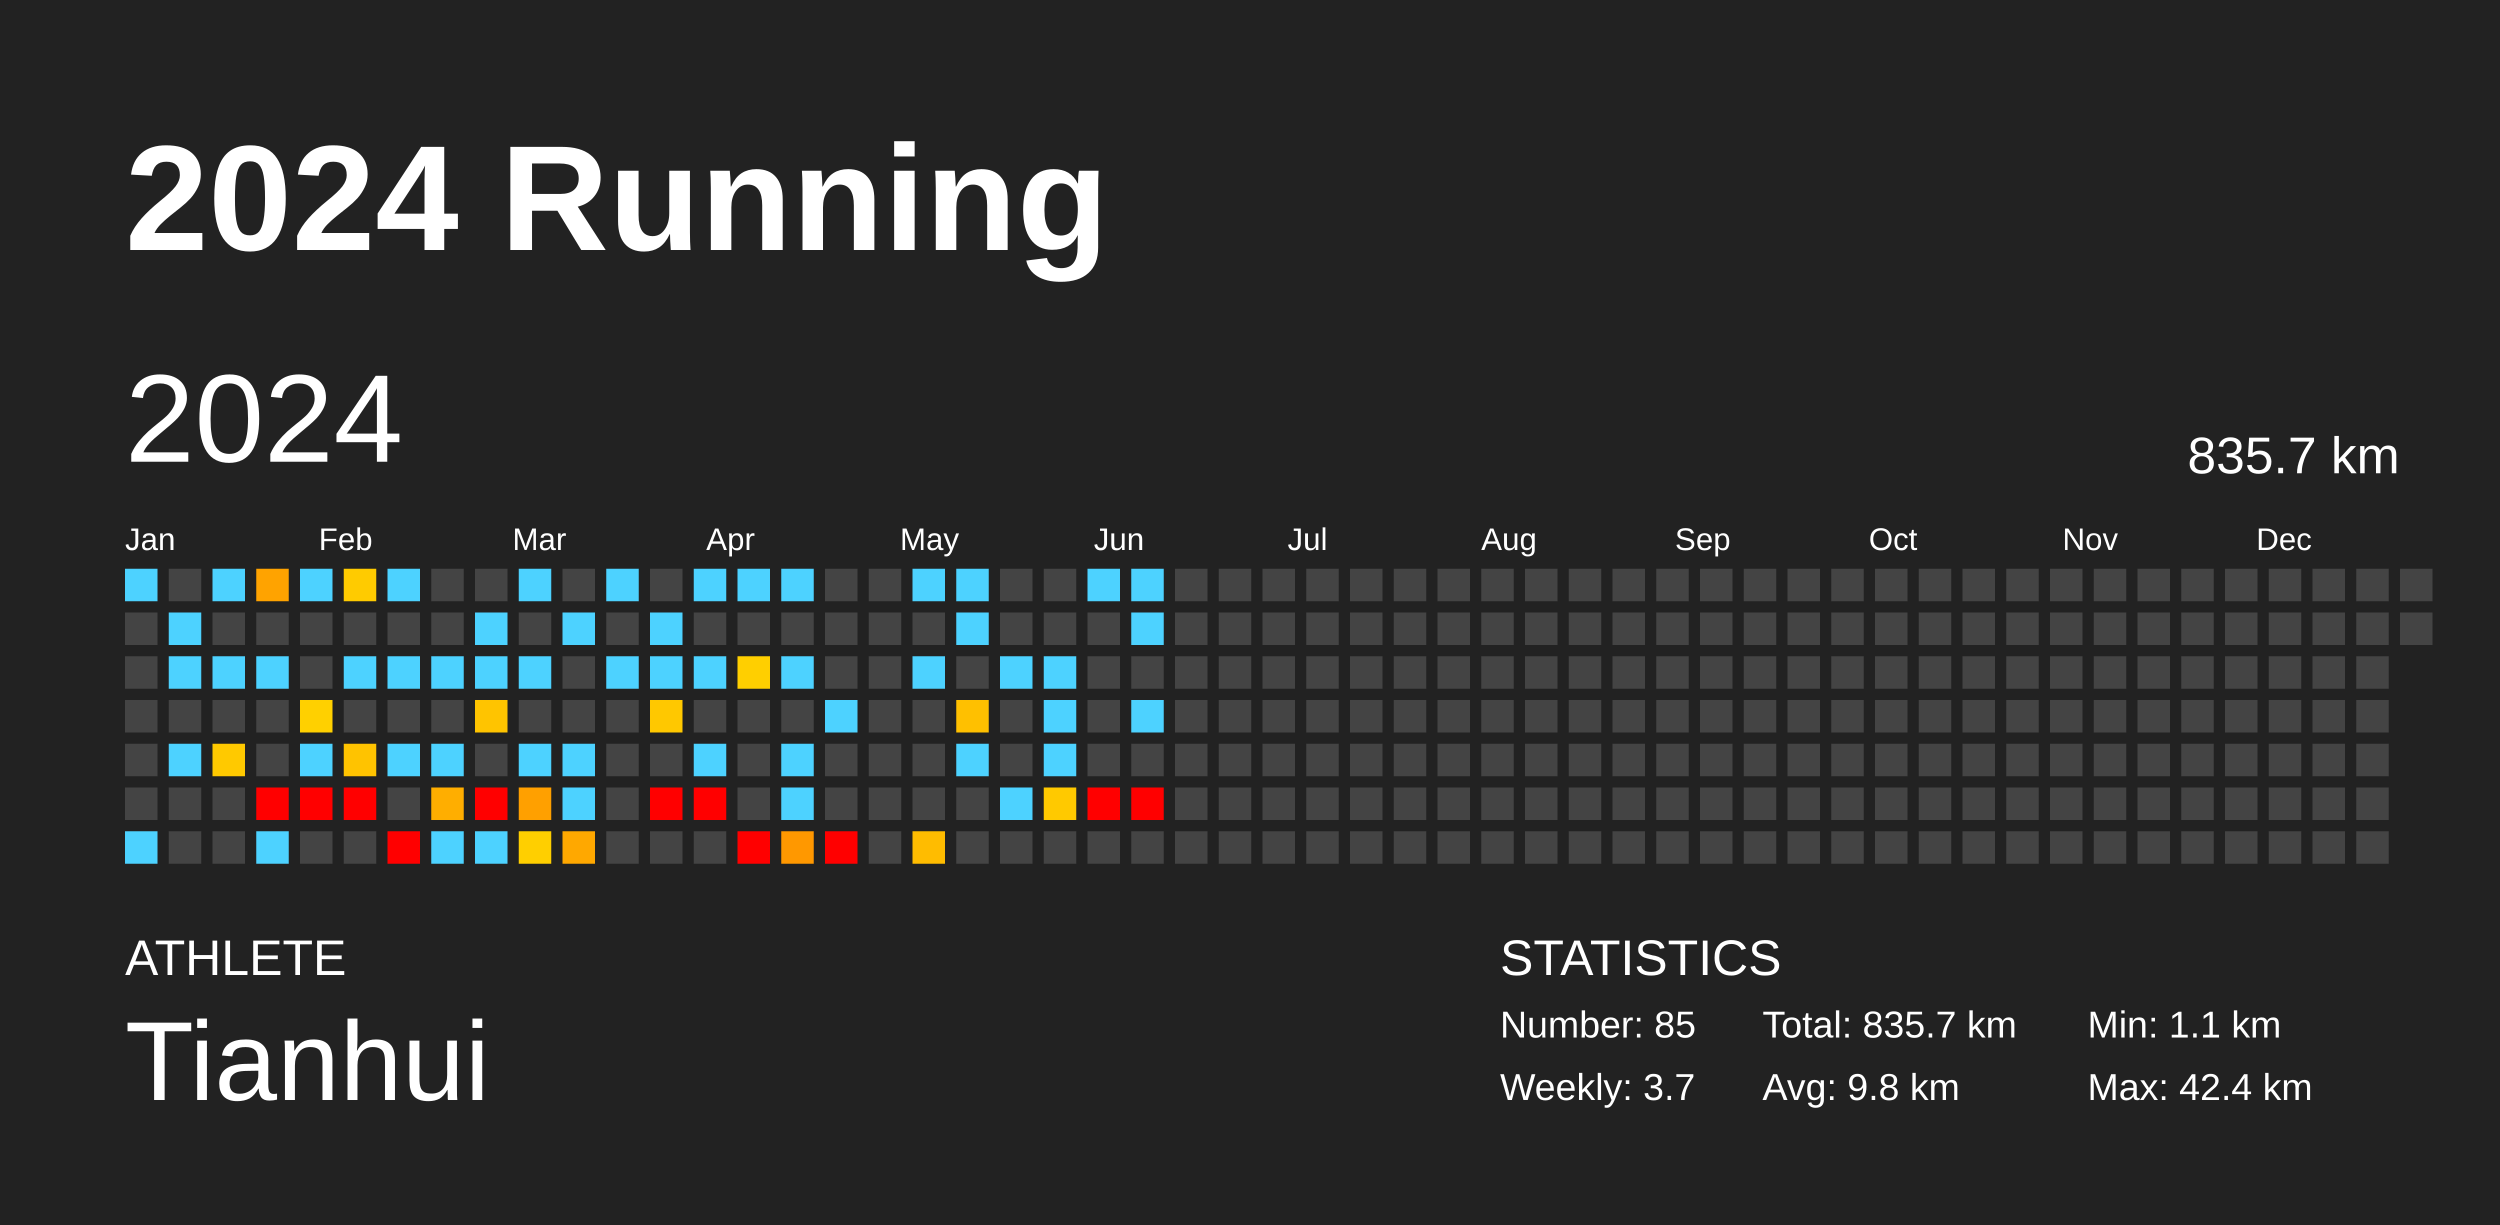
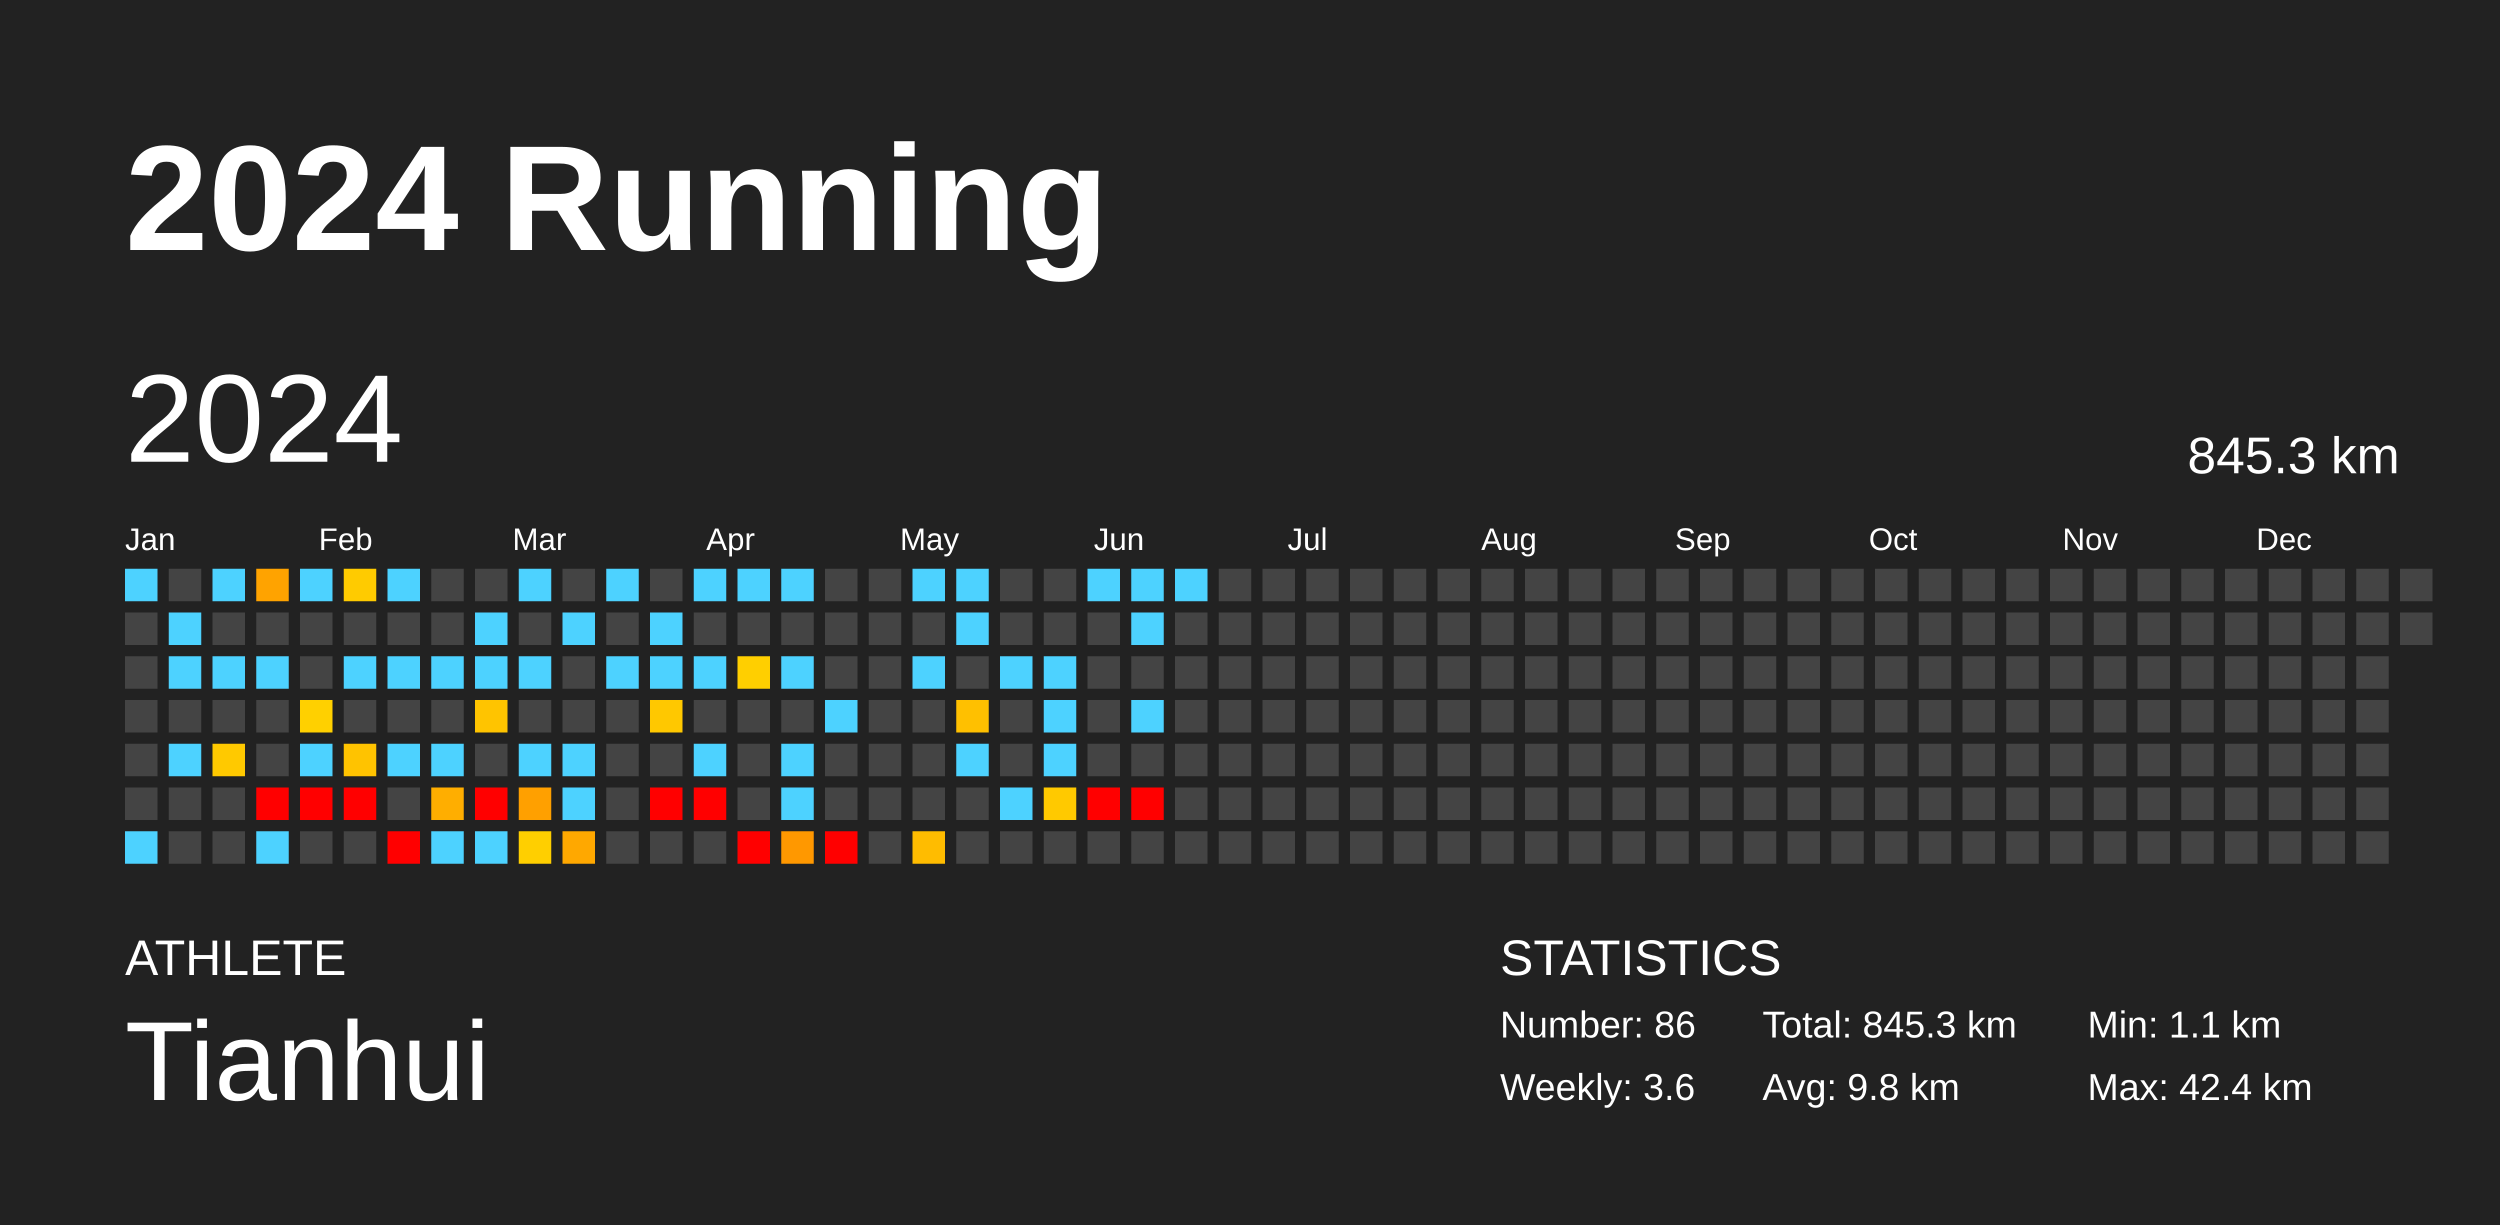
<svg xmlns="http://www.w3.org/2000/svg" baseProfile="full" height="98mm" version="1.1" viewBox="0,0,200,98" width="200mm">
  <defs />
  <rect fill="#222222" height="98" width="200" x="0" y="0" />
  <text fill="#FFFFFF" style="font-size:12px; font-family:Arial; font-weight:bold;" x="10" y="20">2024 Running</text>
  <text fill="#FFFFFF" style="font-size:4px; font-family:Arial" x="10" y="78">ATHLETE</text>
  <text fill="#FFFFFF" style="font-size:9px; font-family:Arial" x="10" y="88">Tianhui</text>
  <text fill="#FFFFFF" style="font-size:4px; font-family:Arial" x="120" y="78">STATISTICS</text>
-   <text fill="#FFFFFF" style="font-size:3px; font-family:Arial" x="120" y="83">Number: 85</text>
-   <text fill="#FFFFFF" style="font-size:3px; font-family:Arial" x="120" y="88">Weekly: 3.7</text>
-   <text fill="#FFFFFF" style="font-size:3px; font-family:Arial" x="141" y="83">Total: 835.7 km</text>
+   <text fill="#FFFFFF" style="font-size:3px; font-family:Arial" x="120" y="83">Number: 86</text>
+   <text fill="#FFFFFF" style="font-size:3px; font-family:Arial" x="120" y="88">Weekly: 3.6</text>
+   <text fill="#FFFFFF" style="font-size:3px; font-family:Arial" x="141" y="83">Total: 845.3 km</text>
  <text fill="#FFFFFF" style="font-size:3px; font-family:Arial" x="141" y="88">Avg: 9.8 km</text>
  <text fill="#FFFFFF" style="font-size:3px; font-family:Arial" x="167" y="83">Min: 1.1 km</text>
  <text fill="#FFFFFF" style="font-size:3px; font-family:Arial" x="167" y="88">Max: 42.4 km</text>
  <text dominant-baseline="hanging" fill="#FFFFFF" style="font-size:10.0px; font-family:Arial;" x="10" y="30">2024</text>
-   <text dominant-baseline="hanging" fill="#FFFFFF" style="font-size:4.125px; font-family:Arial;" x="175" y="35">835.7 km</text>
+   <text dominant-baseline="hanging" fill="#FFFFFF" style="font-size:4.125px; font-family:Arial;" x="175" y="35">845.3 km</text>
  <text fill="#FFFFFF" style="font-size:2.5px; font-family:Arial" x="10.0" y="44">Jan</text>
  <text fill="#FFFFFF" style="font-size:2.5px; font-family:Arial" x="25.5" y="44">Feb</text>
  <text fill="#FFFFFF" style="font-size:2.5px; font-family:Arial" x="41.0" y="44">Mar</text>
  <text fill="#FFFFFF" style="font-size:2.5px; font-family:Arial" x="56.5" y="44">Apr</text>
  <text fill="#FFFFFF" style="font-size:2.5px; font-family:Arial" x="72.0" y="44">May</text>
  <text fill="#FFFFFF" style="font-size:2.5px; font-family:Arial" x="87.5" y="44">Jun</text>
  <text fill="#FFFFFF" style="font-size:2.5px; font-family:Arial" x="103.0" y="44">Jul</text>
  <text fill="#FFFFFF" style="font-size:2.5px; font-family:Arial" x="118.5" y="44">Aug</text>
  <text fill="#FFFFFF" style="font-size:2.5px; font-family:Arial" x="134.0" y="44">Sep</text>
  <text fill="#FFFFFF" style="font-size:2.5px; font-family:Arial" x="149.5" y="44">Oct</text>
  <text fill="#FFFFFF" style="font-size:2.5px; font-family:Arial" x="165.0" y="44">Nov</text>
  <text fill="#FFFFFF" style="font-size:2.5px; font-family:Arial" x="180.5" y="44">Dec</text>
  <rect fill="#4dd2ff" height="2.6" width="2.6" x="10.0" y="45.5" />
  <rect fill="#444444" height="2.6" width="2.6" x="10.0" y="49.0" />
  <rect fill="#444444" height="2.6" width="2.6" x="10.0" y="52.5" />
  <rect fill="#444444" height="2.6" width="2.6" x="10.0" y="56.0" />
  <rect fill="#444444" height="2.6" width="2.6" x="10.0" y="59.5" />
  <rect fill="#444444" height="2.6" width="2.6" x="10.0" y="63.0" />
  <rect fill="#4dd2ff" height="2.6" width="2.6" x="10.0" y="66.5" />
  <rect fill="#444444" height="2.6" width="2.6" x="13.5" y="45.5" />
  <rect fill="#4dd2ff" height="2.6" width="2.6" x="13.5" y="49.0" />
  <rect fill="#4dd2ff" height="2.6" width="2.6" x="13.5" y="52.5" />
  <rect fill="#444444" height="2.6" width="2.6" x="13.5" y="56.0" />
  <rect fill="#4dd2ff" height="2.6" width="2.6" x="13.5" y="59.5" />
  <rect fill="#444444" height="2.6" width="2.6" x="13.5" y="63.0" />
  <rect fill="#444444" height="2.6" width="2.6" x="13.5" y="66.5" />
  <rect fill="#4dd2ff" height="2.6" width="2.6" x="17.0" y="45.5" />
  <rect fill="#444444" height="2.6" width="2.6" x="17.0" y="49.0" />
  <rect fill="#4dd2ff" height="2.6" width="2.6" x="17.0" y="52.5" />
  <rect fill="#444444" height="2.6" width="2.6" x="17.0" y="56.0" />
  <rect fill="#ffc900" height="2.6" width="2.6" x="17.0" y="59.5" />
  <rect fill="#444444" height="2.6" width="2.6" x="17.0" y="63.0" />
  <rect fill="#444444" height="2.6" width="2.6" x="17.0" y="66.5" />
  <rect fill="#ffa300" height="2.6" width="2.6" x="20.5" y="45.5" />
  <rect fill="#444444" height="2.6" width="2.6" x="20.5" y="49.0" />
  <rect fill="#4dd2ff" height="2.6" width="2.6" x="20.5" y="52.5" />
  <rect fill="#444444" height="2.6" width="2.6" x="20.5" y="56.0" />
  <rect fill="#444444" height="2.6" width="2.6" x="20.5" y="59.5" />
  <rect fill="red" height="2.6" width="2.6" x="20.5" y="63.0" />
  <rect fill="#4dd2ff" height="2.6" width="2.6" x="20.5" y="66.5" />
  <rect fill="#4dd2ff" height="2.6" width="2.6" x="24.0" y="45.5" />
  <rect fill="#444444" height="2.6" width="2.6" x="24.0" y="49.0" />
  <rect fill="#444444" height="2.6" width="2.6" x="24.0" y="52.5" />
  <rect fill="#ffd000" height="2.6" width="2.6" x="24.0" y="56.0" />
  <rect fill="#4dd2ff" height="2.6" width="2.6" x="24.0" y="59.5" />
  <rect fill="red" height="2.6" width="2.6" x="24.0" y="63.0" />
  <rect fill="#444444" height="2.6" width="2.6" x="24.0" y="66.5" />
  <rect fill="#ffcb00" height="2.6" width="2.6" x="27.5" y="45.5" />
  <rect fill="#444444" height="2.6" width="2.6" x="27.5" y="49.0" />
  <rect fill="#4dd2ff" height="2.6" width="2.6" x="27.5" y="52.5" />
  <rect fill="#444444" height="2.6" width="2.6" x="27.5" y="56.0" />
  <rect fill="#ffc300" height="2.6" width="2.6" x="27.5" y="59.5" />
  <rect fill="red" height="2.6" width="2.6" x="27.5" y="63.0" />
  <rect fill="#444444" height="2.6" width="2.6" x="27.5" y="66.5" />
  <rect fill="#4dd2ff" height="2.6" width="2.6" x="31.0" y="45.5" />
  <rect fill="#444444" height="2.6" width="2.6" x="31.0" y="49.0" />
  <rect fill="#4dd2ff" height="2.6" width="2.6" x="31.0" y="52.5" />
  <rect fill="#444444" height="2.6" width="2.6" x="31.0" y="56.0" />
  <rect fill="#4dd2ff" height="2.6" width="2.6" x="31.0" y="59.5" />
  <rect fill="#444444" height="2.6" width="2.6" x="31.0" y="63.0" />
  <rect fill="red" height="2.6" width="2.6" x="31.0" y="66.5" />
  <rect fill="#444444" height="2.6" width="2.6" x="34.5" y="45.5" />
  <rect fill="#444444" height="2.6" width="2.6" x="34.5" y="49.0" />
  <rect fill="#4dd2ff" height="2.6" width="2.6" x="34.5" y="52.5" />
  <rect fill="#444444" height="2.6" width="2.6" x="34.5" y="56.0" />
  <rect fill="#4dd2ff" height="2.6" width="2.6" x="34.5" y="59.5" />
  <rect fill="#ffae00" height="2.6" width="2.6" x="34.5" y="63.0" />
  <rect fill="#4dd2ff" height="2.6" width="2.6" x="34.5" y="66.5" />
  <rect fill="#444444" height="2.6" width="2.6" x="38.0" y="45.5" />
  <rect fill="#4dd2ff" height="2.6" width="2.6" x="38.0" y="49.0" />
  <rect fill="#4dd2ff" height="2.6" width="2.6" x="38.0" y="52.5" />
  <rect fill="#ffc400" height="2.6" width="2.6" x="38.0" y="56.0" />
  <rect fill="#444444" height="2.6" width="2.6" x="38.0" y="59.5" />
  <rect fill="red" height="2.6" width="2.6" x="38.0" y="63.0" />
  <rect fill="#4dd2ff" height="2.6" width="2.6" x="38.0" y="66.5" />
  <rect fill="#4dd2ff" height="2.6" width="2.6" x="41.5" y="45.5" />
  <rect fill="#444444" height="2.6" width="2.6" x="41.5" y="49.0" />
  <rect fill="#4dd2ff" height="2.6" width="2.6" x="41.5" y="52.5" />
  <rect fill="#444444" height="2.6" width="2.6" x="41.5" y="56.0" />
  <rect fill="#4dd2ff" height="2.6" width="2.6" x="41.5" y="59.5" />
  <rect fill="#ffa000" height="2.6" width="2.6" x="41.5" y="63.0" />
  <rect fill="#ffcf00" height="2.6" width="2.6" x="41.5" y="66.5" />
  <rect fill="#444444" height="2.6" width="2.6" x="45.0" y="45.5" />
  <rect fill="#4dd2ff" height="2.6" width="2.6" x="45.0" y="49.0" />
  <rect fill="#444444" height="2.6" width="2.6" x="45.0" y="52.5" />
  <rect fill="#444444" height="2.6" width="2.6" x="45.0" y="56.0" />
  <rect fill="#4dd2ff" height="2.6" width="2.6" x="45.0" y="59.5" />
  <rect fill="#4dd2ff" height="2.6" width="2.6" x="45.0" y="63.0" />
  <rect fill="#ffa800" height="2.6" width="2.6" x="45.0" y="66.5" />
  <rect fill="#4dd2ff" height="2.6" width="2.6" x="48.5" y="45.5" />
  <rect fill="#444444" height="2.6" width="2.6" x="48.5" y="49.0" />
  <rect fill="#4dd2ff" height="2.6" width="2.6" x="48.5" y="52.5" />
  <rect fill="#444444" height="2.6" width="2.6" x="48.5" y="56.0" />
  <rect fill="#444444" height="2.6" width="2.6" x="48.5" y="59.5" />
  <rect fill="#444444" height="2.6" width="2.6" x="48.5" y="63.0" />
  <rect fill="#444444" height="2.6" width="2.6" x="48.5" y="66.5" />
  <rect fill="#444444" height="2.6" width="2.6" x="52.0" y="45.5" />
  <rect fill="#4dd2ff" height="2.6" width="2.6" x="52.0" y="49.0" />
  <rect fill="#4dd2ff" height="2.6" width="2.6" x="52.0" y="52.5" />
  <rect fill="#ffc800" height="2.6" width="2.6" x="52.0" y="56.0" />
  <rect fill="#444444" height="2.6" width="2.6" x="52.0" y="59.5" />
  <rect fill="red" height="2.6" width="2.6" x="52.0" y="63.0" />
  <rect fill="#444444" height="2.6" width="2.6" x="52.0" y="66.5" />
  <rect fill="#4dd2ff" height="2.6" width="2.6" x="55.5" y="45.5" />
  <rect fill="#444444" height="2.6" width="2.6" x="55.5" y="49.0" />
  <rect fill="#4dd2ff" height="2.6" width="2.6" x="55.5" y="52.5" />
  <rect fill="#444444" height="2.6" width="2.6" x="55.5" y="56.0" />
  <rect fill="#4dd2ff" height="2.6" width="2.6" x="55.5" y="59.5" />
  <rect fill="red" height="2.6" width="2.6" x="55.5" y="63.0" />
  <rect fill="#444444" height="2.6" width="2.6" x="55.5" y="66.5" />
  <rect fill="#4dd2ff" height="2.6" width="2.6" x="59.0" y="45.5" />
  <rect fill="#444444" height="2.6" width="2.6" x="59.0" y="49.0" />
  <rect fill="#ffcf00" height="2.6" width="2.6" x="59.0" y="52.5" />
  <rect fill="#444444" height="2.6" width="2.6" x="59.0" y="56.0" />
  <rect fill="#444444" height="2.6" width="2.6" x="59.0" y="59.5" />
  <rect fill="#444444" height="2.6" width="2.6" x="59.0" y="63.0" />
  <rect fill="red" height="2.6" width="2.6" x="59.0" y="66.5" />
  <rect fill="#4dd2ff" height="2.6" width="2.6" x="62.5" y="45.5" />
  <rect fill="#444444" height="2.6" width="2.6" x="62.5" y="49.0" />
  <rect fill="#4dd2ff" height="2.6" width="2.6" x="62.5" y="52.5" />
  <rect fill="#444444" height="2.6" width="2.6" x="62.5" y="56.0" />
  <rect fill="#4dd2ff" height="2.6" width="2.6" x="62.5" y="59.5" />
  <rect fill="#4dd2ff" height="2.6" width="2.6" x="62.5" y="63.0" />
  <rect fill="#ff9800" height="2.6" width="2.6" x="62.5" y="66.5" />
  <rect fill="#444444" height="2.6" width="2.6" x="66.0" y="45.5" />
  <rect fill="#444444" height="2.6" width="2.6" x="66.0" y="49.0" />
  <rect fill="#444444" height="2.6" width="2.6" x="66.0" y="52.5" />
  <rect fill="#4dd2ff" height="2.6" width="2.6" x="66.0" y="56.0" />
  <rect fill="#444444" height="2.6" width="2.6" x="66.0" y="59.5" />
  <rect fill="#444444" height="2.6" width="2.6" x="66.0" y="63.0" />
  <rect fill="red" height="2.6" width="2.6" x="66.0" y="66.5" />
  <rect fill="#444444" height="2.6" width="2.6" x="69.5" y="45.5" />
  <rect fill="#444444" height="2.6" width="2.6" x="69.5" y="49.0" />
  <rect fill="#444444" height="2.6" width="2.6" x="69.5" y="52.5" />
  <rect fill="#444444" height="2.6" width="2.6" x="69.5" y="56.0" />
  <rect fill="#444444" height="2.6" width="2.6" x="69.5" y="59.5" />
  <rect fill="#444444" height="2.6" width="2.6" x="69.5" y="63.0" />
  <rect fill="#444444" height="2.6" width="2.6" x="69.5" y="66.5" />
  <rect fill="#4dd2ff" height="2.6" width="2.6" x="73.0" y="45.5" />
  <rect fill="#444444" height="2.6" width="2.6" x="73.0" y="49.0" />
  <rect fill="#4dd2ff" height="2.6" width="2.6" x="73.0" y="52.5" />
  <rect fill="#444444" height="2.6" width="2.6" x="73.0" y="56.0" />
  <rect fill="#444444" height="2.6" width="2.6" x="73.0" y="59.5" />
  <rect fill="#444444" height="2.6" width="2.6" x="73.0" y="63.0" />
  <rect fill="#ffbc00" height="2.6" width="2.6" x="73.0" y="66.5" />
  <rect fill="#4dd2ff" height="2.6" width="2.6" x="76.5" y="45.5" />
  <rect fill="#4dd2ff" height="2.6" width="2.6" x="76.5" y="49.0" />
  <rect fill="#444444" height="2.6" width="2.6" x="76.5" y="52.5" />
  <rect fill="#ffc000" height="2.6" width="2.6" x="76.5" y="56.0" />
  <rect fill="#4dd2ff" height="2.6" width="2.6" x="76.5" y="59.5" />
  <rect fill="#444444" height="2.6" width="2.6" x="76.5" y="63.0" />
  <rect fill="#444444" height="2.6" width="2.6" x="76.5" y="66.5" />
  <rect fill="#444444" height="2.6" width="2.6" x="80.0" y="45.5" />
  <rect fill="#444444" height="2.6" width="2.6" x="80.0" y="49.0" />
  <rect fill="#4dd2ff" height="2.6" width="2.6" x="80.0" y="52.5" />
  <rect fill="#444444" height="2.6" width="2.6" x="80.0" y="56.0" />
  <rect fill="#444444" height="2.6" width="2.6" x="80.0" y="59.5" />
  <rect fill="#4dd2ff" height="2.6" width="2.6" x="80.0" y="63.0" />
  <rect fill="#444444" height="2.6" width="2.6" x="80.0" y="66.5" />
  <rect fill="#444444" height="2.6" width="2.6" x="83.5" y="45.5" />
  <rect fill="#444444" height="2.6" width="2.6" x="83.5" y="49.0" />
  <rect fill="#4dd2ff" height="2.6" width="2.6" x="83.5" y="52.5" />
  <rect fill="#4dd2ff" height="2.6" width="2.6" x="83.5" y="56.0" />
  <rect fill="#4dd2ff" height="2.6" width="2.6" x="83.5" y="59.5" />
  <rect fill="#ffc900" height="2.6" width="2.6" x="83.5" y="63.0" />
  <rect fill="#444444" height="2.6" width="2.6" x="83.5" y="66.5" />
  <rect fill="#4dd2ff" height="2.6" width="2.6" x="87.0" y="45.5" />
  <rect fill="#444444" height="2.6" width="2.6" x="87.0" y="49.0" />
  <rect fill="#444444" height="2.6" width="2.6" x="87.0" y="52.5" />
  <rect fill="#444444" height="2.6" width="2.6" x="87.0" y="56.0" />
  <rect fill="#444444" height="2.6" width="2.6" x="87.0" y="59.5" />
  <rect fill="red" height="2.6" width="2.6" x="87.0" y="63.0" />
  <rect fill="#444444" height="2.6" width="2.6" x="87.0" y="66.5" />
  <rect fill="#4dd2ff" height="2.6" width="2.6" x="90.5" y="45.5" />
  <rect fill="#4dd2ff" height="2.6" width="2.6" x="90.5" y="49.0" />
  <rect fill="#444444" height="2.6" width="2.6" x="90.5" y="52.5" />
  <rect fill="#4dd2ff" height="2.6" width="2.6" x="90.5" y="56.0" />
  <rect fill="#444444" height="2.6" width="2.6" x="90.5" y="59.5" />
  <rect fill="red" height="2.6" width="2.6" x="90.5" y="63.0" />
  <rect fill="#444444" height="2.6" width="2.6" x="90.5" y="66.5" />
-   <rect fill="#444444" height="2.6" width="2.6" x="94.0" y="45.5" />
+   <rect fill="#4dd2ff" height="2.6" width="2.6" x="94.0" y="45.5" />
  <rect fill="#444444" height="2.6" width="2.6" x="94.0" y="49.0" />
  <rect fill="#444444" height="2.6" width="2.6" x="94.0" y="52.5" />
  <rect fill="#444444" height="2.6" width="2.6" x="94.0" y="56.0" />
  <rect fill="#444444" height="2.6" width="2.6" x="94.0" y="59.5" />
  <rect fill="#444444" height="2.6" width="2.6" x="94.0" y="63.0" />
  <rect fill="#444444" height="2.6" width="2.6" x="94.0" y="66.5" />
  <rect fill="#444444" height="2.6" width="2.6" x="97.5" y="45.5" />
  <rect fill="#444444" height="2.6" width="2.6" x="97.5" y="49.0" />
  <rect fill="#444444" height="2.6" width="2.6" x="97.5" y="52.5" />
  <rect fill="#444444" height="2.6" width="2.6" x="97.5" y="56.0" />
  <rect fill="#444444" height="2.6" width="2.6" x="97.5" y="59.5" />
  <rect fill="#444444" height="2.6" width="2.6" x="97.5" y="63.0" />
  <rect fill="#444444" height="2.6" width="2.6" x="97.5" y="66.5" />
  <rect fill="#444444" height="2.6" width="2.6" x="101.0" y="45.5" />
  <rect fill="#444444" height="2.6" width="2.6" x="101.0" y="49.0" />
  <rect fill="#444444" height="2.6" width="2.6" x="101.0" y="52.5" />
  <rect fill="#444444" height="2.6" width="2.6" x="101.0" y="56.0" />
  <rect fill="#444444" height="2.6" width="2.6" x="101.0" y="59.5" />
  <rect fill="#444444" height="2.6" width="2.6" x="101.0" y="63.0" />
  <rect fill="#444444" height="2.6" width="2.6" x="101.0" y="66.5" />
  <rect fill="#444444" height="2.6" width="2.6" x="104.5" y="45.5" />
  <rect fill="#444444" height="2.6" width="2.6" x="104.5" y="49.0" />
  <rect fill="#444444" height="2.6" width="2.6" x="104.5" y="52.5" />
  <rect fill="#444444" height="2.6" width="2.6" x="104.5" y="56.0" />
  <rect fill="#444444" height="2.6" width="2.6" x="104.5" y="59.5" />
  <rect fill="#444444" height="2.6" width="2.6" x="104.5" y="63.0" />
  <rect fill="#444444" height="2.6" width="2.6" x="104.5" y="66.5" />
  <rect fill="#444444" height="2.6" width="2.6" x="108.0" y="45.5" />
  <rect fill="#444444" height="2.6" width="2.6" x="108.0" y="49.0" />
  <rect fill="#444444" height="2.6" width="2.6" x="108.0" y="52.5" />
  <rect fill="#444444" height="2.6" width="2.6" x="108.0" y="56.0" />
  <rect fill="#444444" height="2.6" width="2.6" x="108.0" y="59.5" />
  <rect fill="#444444" height="2.6" width="2.6" x="108.0" y="63.0" />
  <rect fill="#444444" height="2.6" width="2.6" x="108.0" y="66.5" />
  <rect fill="#444444" height="2.6" width="2.6" x="111.5" y="45.5" />
  <rect fill="#444444" height="2.6" width="2.6" x="111.5" y="49.0" />
  <rect fill="#444444" height="2.6" width="2.6" x="111.5" y="52.5" />
  <rect fill="#444444" height="2.6" width="2.6" x="111.5" y="56.0" />
  <rect fill="#444444" height="2.6" width="2.6" x="111.5" y="59.5" />
  <rect fill="#444444" height="2.6" width="2.6" x="111.5" y="63.0" />
  <rect fill="#444444" height="2.6" width="2.6" x="111.5" y="66.5" />
  <rect fill="#444444" height="2.6" width="2.6" x="115.0" y="45.5" />
  <rect fill="#444444" height="2.6" width="2.6" x="115.0" y="49.0" />
  <rect fill="#444444" height="2.6" width="2.6" x="115.0" y="52.5" />
  <rect fill="#444444" height="2.6" width="2.6" x="115.0" y="56.0" />
  <rect fill="#444444" height="2.6" width="2.6" x="115.0" y="59.5" />
  <rect fill="#444444" height="2.6" width="2.6" x="115.0" y="63.0" />
  <rect fill="#444444" height="2.6" width="2.6" x="115.0" y="66.5" />
  <rect fill="#444444" height="2.6" width="2.6" x="118.5" y="45.5" />
  <rect fill="#444444" height="2.6" width="2.6" x="118.5" y="49.0" />
  <rect fill="#444444" height="2.6" width="2.6" x="118.5" y="52.5" />
  <rect fill="#444444" height="2.6" width="2.6" x="118.5" y="56.0" />
  <rect fill="#444444" height="2.6" width="2.6" x="118.5" y="59.5" />
  <rect fill="#444444" height="2.6" width="2.6" x="118.5" y="63.0" />
  <rect fill="#444444" height="2.6" width="2.6" x="118.5" y="66.5" />
  <rect fill="#444444" height="2.6" width="2.6" x="122.0" y="45.5" />
  <rect fill="#444444" height="2.6" width="2.6" x="122.0" y="49.0" />
  <rect fill="#444444" height="2.6" width="2.6" x="122.0" y="52.5" />
  <rect fill="#444444" height="2.6" width="2.6" x="122.0" y="56.0" />
  <rect fill="#444444" height="2.6" width="2.6" x="122.0" y="59.5" />
  <rect fill="#444444" height="2.6" width="2.6" x="122.0" y="63.0" />
  <rect fill="#444444" height="2.6" width="2.6" x="122.0" y="66.5" />
  <rect fill="#444444" height="2.6" width="2.6" x="125.5" y="45.5" />
  <rect fill="#444444" height="2.6" width="2.6" x="125.5" y="49.0" />
  <rect fill="#444444" height="2.6" width="2.6" x="125.5" y="52.5" />
  <rect fill="#444444" height="2.6" width="2.6" x="125.5" y="56.0" />
  <rect fill="#444444" height="2.6" width="2.6" x="125.5" y="59.5" />
  <rect fill="#444444" height="2.6" width="2.6" x="125.5" y="63.0" />
  <rect fill="#444444" height="2.6" width="2.6" x="125.5" y="66.5" />
  <rect fill="#444444" height="2.6" width="2.6" x="129.0" y="45.5" />
  <rect fill="#444444" height="2.6" width="2.6" x="129.0" y="49.0" />
  <rect fill="#444444" height="2.6" width="2.6" x="129.0" y="52.5" />
  <rect fill="#444444" height="2.6" width="2.6" x="129.0" y="56.0" />
  <rect fill="#444444" height="2.6" width="2.6" x="129.0" y="59.5" />
  <rect fill="#444444" height="2.6" width="2.6" x="129.0" y="63.0" />
  <rect fill="#444444" height="2.6" width="2.6" x="129.0" y="66.5" />
  <rect fill="#444444" height="2.6" width="2.6" x="132.5" y="45.5" />
  <rect fill="#444444" height="2.6" width="2.6" x="132.5" y="49.0" />
  <rect fill="#444444" height="2.6" width="2.6" x="132.5" y="52.5" />
  <rect fill="#444444" height="2.6" width="2.6" x="132.5" y="56.0" />
  <rect fill="#444444" height="2.6" width="2.6" x="132.5" y="59.5" />
  <rect fill="#444444" height="2.6" width="2.6" x="132.5" y="63.0" />
  <rect fill="#444444" height="2.6" width="2.6" x="132.5" y="66.5" />
  <rect fill="#444444" height="2.6" width="2.6" x="136.0" y="45.5" />
  <rect fill="#444444" height="2.6" width="2.6" x="136.0" y="49.0" />
  <rect fill="#444444" height="2.6" width="2.6" x="136.0" y="52.5" />
  <rect fill="#444444" height="2.6" width="2.6" x="136.0" y="56.0" />
  <rect fill="#444444" height="2.6" width="2.6" x="136.0" y="59.5" />
  <rect fill="#444444" height="2.6" width="2.6" x="136.0" y="63.0" />
  <rect fill="#444444" height="2.6" width="2.6" x="136.0" y="66.5" />
  <rect fill="#444444" height="2.6" width="2.6" x="139.5" y="45.5" />
  <rect fill="#444444" height="2.6" width="2.6" x="139.5" y="49.0" />
  <rect fill="#444444" height="2.6" width="2.6" x="139.5" y="52.5" />
  <rect fill="#444444" height="2.6" width="2.6" x="139.5" y="56.0" />
  <rect fill="#444444" height="2.6" width="2.6" x="139.5" y="59.5" />
  <rect fill="#444444" height="2.6" width="2.6" x="139.5" y="63.0" />
  <rect fill="#444444" height="2.6" width="2.6" x="139.5" y="66.5" />
  <rect fill="#444444" height="2.6" width="2.6" x="143.0" y="45.5" />
  <rect fill="#444444" height="2.6" width="2.6" x="143.0" y="49.0" />
  <rect fill="#444444" height="2.6" width="2.6" x="143.0" y="52.5" />
  <rect fill="#444444" height="2.6" width="2.6" x="143.0" y="56.0" />
  <rect fill="#444444" height="2.6" width="2.6" x="143.0" y="59.5" />
  <rect fill="#444444" height="2.6" width="2.6" x="143.0" y="63.0" />
  <rect fill="#444444" height="2.6" width="2.6" x="143.0" y="66.5" />
  <rect fill="#444444" height="2.6" width="2.6" x="146.5" y="45.5" />
  <rect fill="#444444" height="2.6" width="2.6" x="146.5" y="49.0" />
  <rect fill="#444444" height="2.6" width="2.6" x="146.5" y="52.5" />
  <rect fill="#444444" height="2.6" width="2.6" x="146.5" y="56.0" />
  <rect fill="#444444" height="2.6" width="2.6" x="146.5" y="59.5" />
  <rect fill="#444444" height="2.6" width="2.6" x="146.5" y="63.0" />
  <rect fill="#444444" height="2.6" width="2.6" x="146.5" y="66.5" />
  <rect fill="#444444" height="2.6" width="2.6" x="150.0" y="45.5" />
  <rect fill="#444444" height="2.6" width="2.6" x="150.0" y="49.0" />
  <rect fill="#444444" height="2.6" width="2.6" x="150.0" y="52.5" />
  <rect fill="#444444" height="2.6" width="2.6" x="150.0" y="56.0" />
  <rect fill="#444444" height="2.6" width="2.6" x="150.0" y="59.5" />
  <rect fill="#444444" height="2.6" width="2.6" x="150.0" y="63.0" />
  <rect fill="#444444" height="2.6" width="2.6" x="150.0" y="66.5" />
  <rect fill="#444444" height="2.6" width="2.6" x="153.5" y="45.5" />
  <rect fill="#444444" height="2.6" width="2.6" x="153.5" y="49.0" />
  <rect fill="#444444" height="2.6" width="2.6" x="153.5" y="52.5" />
  <rect fill="#444444" height="2.6" width="2.6" x="153.5" y="56.0" />
  <rect fill="#444444" height="2.6" width="2.6" x="153.5" y="59.5" />
  <rect fill="#444444" height="2.6" width="2.6" x="153.5" y="63.0" />
  <rect fill="#444444" height="2.6" width="2.6" x="153.5" y="66.5" />
  <rect fill="#444444" height="2.6" width="2.6" x="157.0" y="45.5" />
  <rect fill="#444444" height="2.6" width="2.6" x="157.0" y="49.0" />
  <rect fill="#444444" height="2.6" width="2.6" x="157.0" y="52.5" />
  <rect fill="#444444" height="2.6" width="2.6" x="157.0" y="56.0" />
  <rect fill="#444444" height="2.6" width="2.6" x="157.0" y="59.5" />
  <rect fill="#444444" height="2.6" width="2.6" x="157.0" y="63.0" />
  <rect fill="#444444" height="2.6" width="2.6" x="157.0" y="66.5" />
  <rect fill="#444444" height="2.6" width="2.6" x="160.5" y="45.5" />
  <rect fill="#444444" height="2.6" width="2.6" x="160.5" y="49.0" />
  <rect fill="#444444" height="2.6" width="2.6" x="160.5" y="52.5" />
  <rect fill="#444444" height="2.6" width="2.6" x="160.5" y="56.0" />
  <rect fill="#444444" height="2.6" width="2.6" x="160.5" y="59.5" />
  <rect fill="#444444" height="2.6" width="2.6" x="160.5" y="63.0" />
  <rect fill="#444444" height="2.6" width="2.6" x="160.5" y="66.5" />
  <rect fill="#444444" height="2.6" width="2.6" x="164.0" y="45.5" />
  <rect fill="#444444" height="2.6" width="2.6" x="164.0" y="49.0" />
  <rect fill="#444444" height="2.6" width="2.6" x="164.0" y="52.5" />
  <rect fill="#444444" height="2.6" width="2.6" x="164.0" y="56.0" />
  <rect fill="#444444" height="2.6" width="2.6" x="164.0" y="59.5" />
  <rect fill="#444444" height="2.6" width="2.6" x="164.0" y="63.0" />
  <rect fill="#444444" height="2.6" width="2.6" x="164.0" y="66.5" />
  <rect fill="#444444" height="2.6" width="2.6" x="167.5" y="45.5" />
  <rect fill="#444444" height="2.6" width="2.6" x="167.5" y="49.0" />
  <rect fill="#444444" height="2.6" width="2.6" x="167.5" y="52.5" />
  <rect fill="#444444" height="2.6" width="2.6" x="167.5" y="56.0" />
  <rect fill="#444444" height="2.6" width="2.6" x="167.5" y="59.5" />
  <rect fill="#444444" height="2.6" width="2.6" x="167.5" y="63.0" />
  <rect fill="#444444" height="2.6" width="2.6" x="167.5" y="66.5" />
  <rect fill="#444444" height="2.6" width="2.6" x="171.0" y="45.5" />
  <rect fill="#444444" height="2.6" width="2.6" x="171.0" y="49.0" />
  <rect fill="#444444" height="2.6" width="2.6" x="171.0" y="52.5" />
  <rect fill="#444444" height="2.6" width="2.6" x="171.0" y="56.0" />
  <rect fill="#444444" height="2.6" width="2.6" x="171.0" y="59.5" />
  <rect fill="#444444" height="2.6" width="2.6" x="171.0" y="63.0" />
  <rect fill="#444444" height="2.6" width="2.6" x="171.0" y="66.5" />
  <rect fill="#444444" height="2.6" width="2.6" x="174.5" y="45.5" />
  <rect fill="#444444" height="2.6" width="2.6" x="174.5" y="49.0" />
  <rect fill="#444444" height="2.6" width="2.6" x="174.5" y="52.5" />
  <rect fill="#444444" height="2.6" width="2.6" x="174.5" y="56.0" />
  <rect fill="#444444" height="2.6" width="2.6" x="174.5" y="59.5" />
  <rect fill="#444444" height="2.6" width="2.6" x="174.5" y="63.0" />
  <rect fill="#444444" height="2.6" width="2.6" x="174.5" y="66.5" />
  <rect fill="#444444" height="2.6" width="2.6" x="178.0" y="45.5" />
  <rect fill="#444444" height="2.6" width="2.6" x="178.0" y="49.0" />
  <rect fill="#444444" height="2.6" width="2.6" x="178.0" y="52.5" />
  <rect fill="#444444" height="2.6" width="2.6" x="178.0" y="56.0" />
  <rect fill="#444444" height="2.6" width="2.6" x="178.0" y="59.5" />
  <rect fill="#444444" height="2.6" width="2.6" x="178.0" y="63.0" />
  <rect fill="#444444" height="2.6" width="2.6" x="178.0" y="66.5" />
  <rect fill="#444444" height="2.6" width="2.6" x="181.5" y="45.5" />
  <rect fill="#444444" height="2.6" width="2.6" x="181.5" y="49.0" />
  <rect fill="#444444" height="2.6" width="2.6" x="181.5" y="52.5" />
  <rect fill="#444444" height="2.6" width="2.6" x="181.5" y="56.0" />
  <rect fill="#444444" height="2.6" width="2.6" x="181.5" y="59.5" />
  <rect fill="#444444" height="2.6" width="2.6" x="181.5" y="63.0" />
  <rect fill="#444444" height="2.6" width="2.6" x="181.5" y="66.5" />
  <rect fill="#444444" height="2.6" width="2.6" x="185.0" y="45.5" />
  <rect fill="#444444" height="2.6" width="2.6" x="185.0" y="49.0" />
  <rect fill="#444444" height="2.6" width="2.6" x="185.0" y="52.5" />
  <rect fill="#444444" height="2.6" width="2.6" x="185.0" y="56.0" />
  <rect fill="#444444" height="2.6" width="2.6" x="185.0" y="59.5" />
  <rect fill="#444444" height="2.6" width="2.6" x="185.0" y="63.0" />
  <rect fill="#444444" height="2.6" width="2.6" x="185.0" y="66.5" />
  <rect fill="#444444" height="2.6" width="2.6" x="188.5" y="45.5" />
  <rect fill="#444444" height="2.6" width="2.6" x="188.5" y="49.0" />
  <rect fill="#444444" height="2.6" width="2.6" x="188.5" y="52.5" />
  <rect fill="#444444" height="2.6" width="2.6" x="188.5" y="56.0" />
  <rect fill="#444444" height="2.6" width="2.6" x="188.5" y="59.5" />
  <rect fill="#444444" height="2.6" width="2.6" x="188.5" y="63.0" />
  <rect fill="#444444" height="2.6" width="2.6" x="188.5" y="66.5" />
  <rect fill="#444444" height="2.6" width="2.6" x="192.0" y="45.5" />
  <rect fill="#444444" height="2.6" width="2.6" x="192.0" y="49.0" />
</svg>
